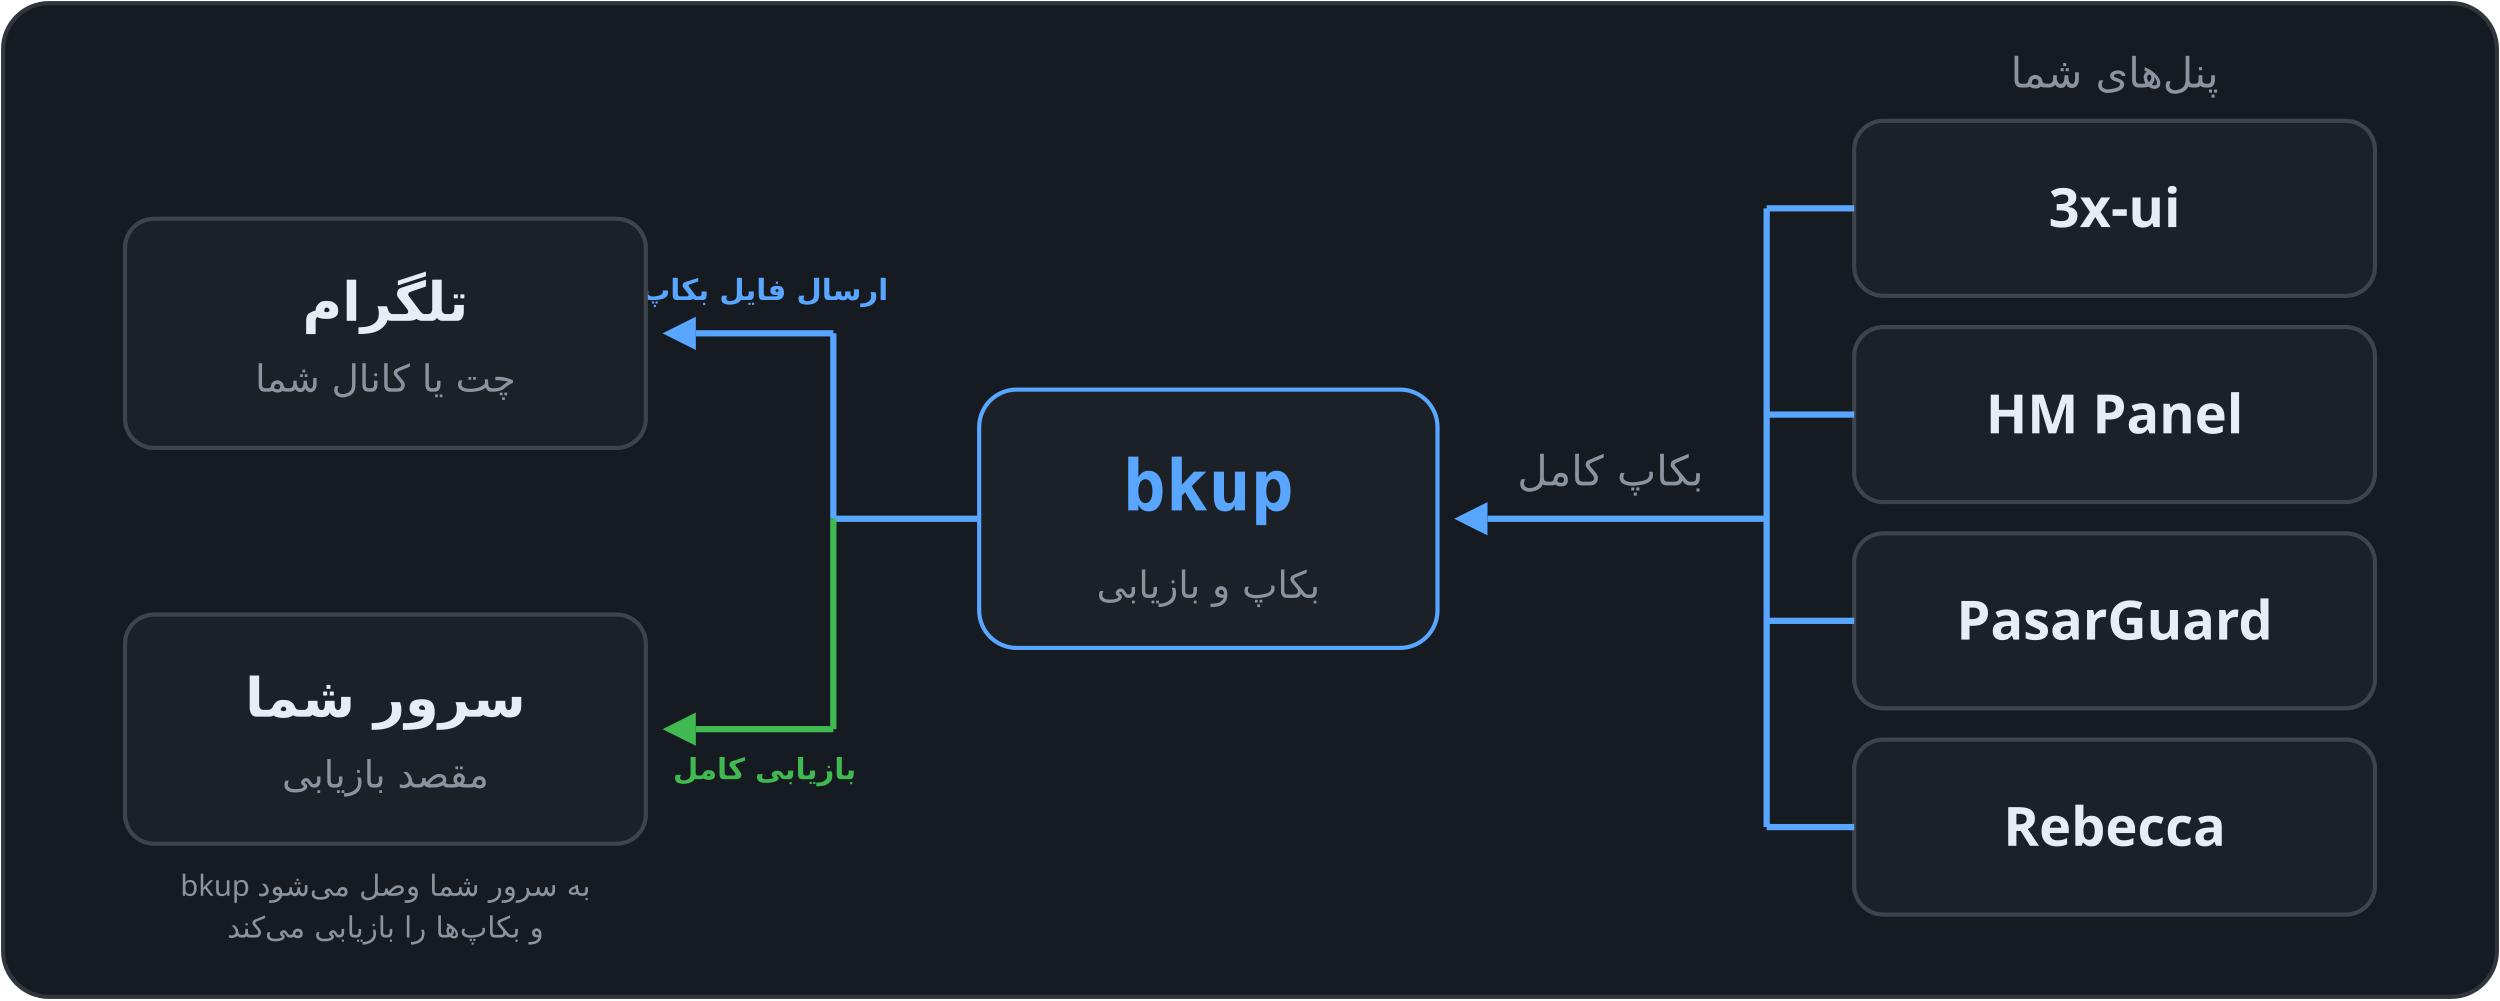
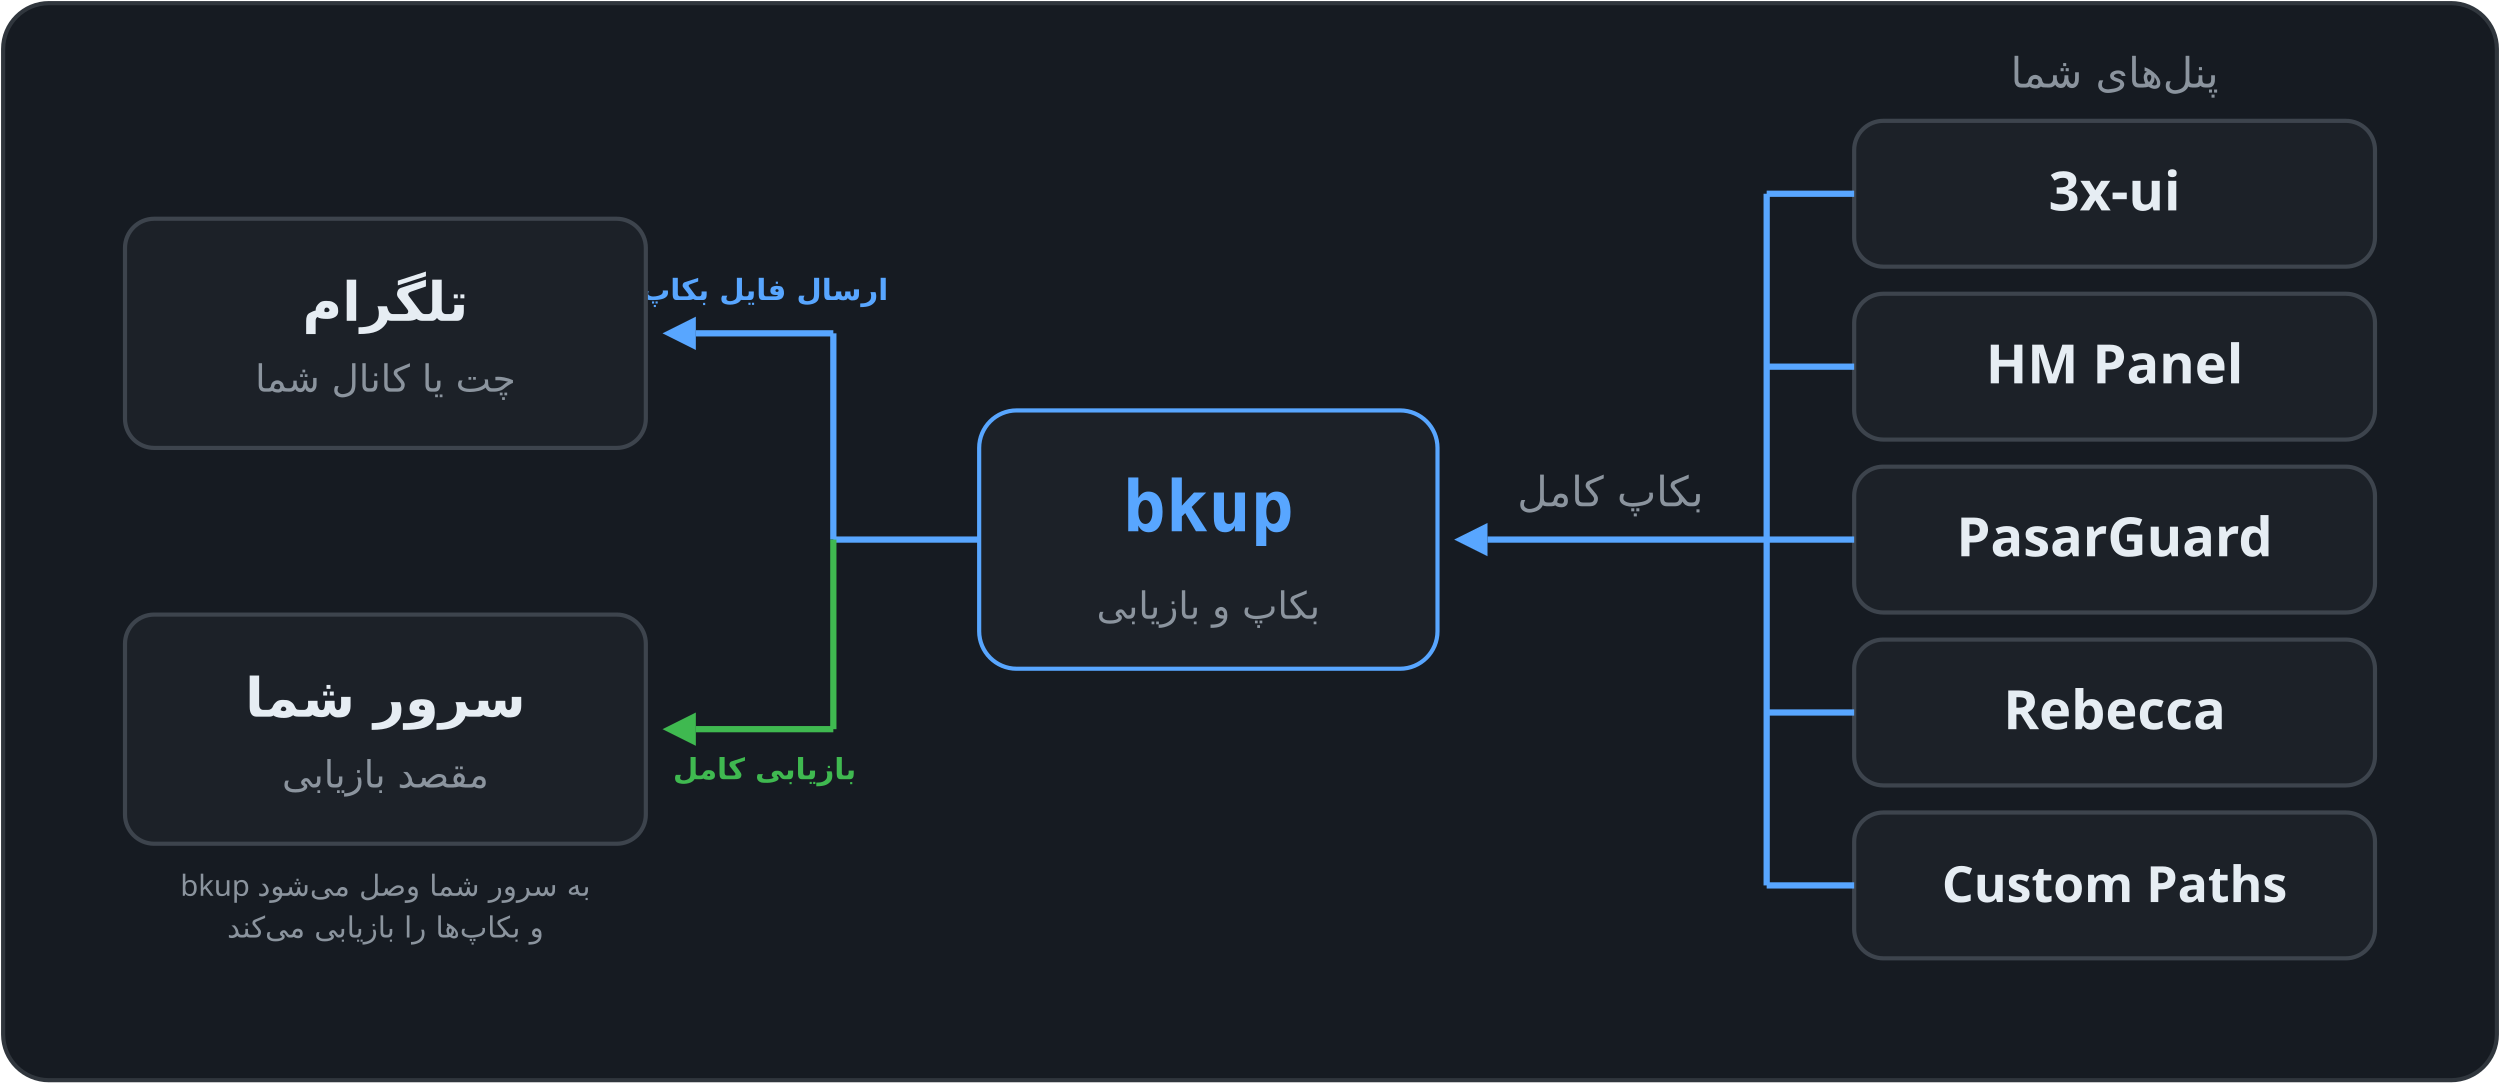
- <svg xmlns="http://www.w3.org/2000/svg" width="1200" height="480" viewBox="0 0 1200 480" role="img" aria-label="پنل‌ها به bkup و سپس تلگرام و سرور">
-   <rect x="1.5" y="1.5" width="1197" height="477" rx="22" fill="#161b22" stroke="#30363d" stroke-width="2" />
-   <rect x="890" y="58" width="250" height="84" rx="14" fill="#1c2128" stroke="#3d444d" stroke-width="2" />
-   <text x="1015" y="109" text-anchor="middle" font-family="Tahoma,Segoe UI,Vazirmatn,sans-serif" font-size="26" font-weight="600" fill="#e6edf3" direction="rtl" unicode-bidi="plaintext">3x-ui</text>
-   <rect x="890" y="157" width="250" height="84" rx="14" fill="#1c2128" stroke="#3d444d" stroke-width="2" />
-   <text x="1015" y="208" text-anchor="middle" font-family="Tahoma,Segoe UI,Vazirmatn,sans-serif" font-size="26" font-weight="600" fill="#e6edf3" direction="rtl" unicode-bidi="plaintext">HM Panel</text>
-   <rect x="890" y="256" width="250" height="84" rx="14" fill="#1c2128" stroke="#3d444d" stroke-width="2" />
-   <text x="1015" y="307" text-anchor="middle" font-family="Tahoma,Segoe UI,Vazirmatn,sans-serif" font-size="26" font-weight="600" fill="#e6edf3" direction="rtl" unicode-bidi="plaintext">PasarGuard</text>
-   <rect x="890" y="355" width="250" height="84" rx="14" fill="#1c2128" stroke="#3d444d" stroke-width="2" />
-   <text x="1015" y="406" text-anchor="middle" font-family="Tahoma,Segoe UI,Vazirmatn,sans-serif" font-size="26" font-weight="600" fill="#e6edf3" direction="rtl" unicode-bidi="plaintext">Rebecca</text>
+ <svg xmlns="http://www.w3.org/2000/svg" width="1200" height="520" viewBox="0 0 1200 520" role="img" aria-label="پنل‌ها به bkup و سپس تلگرام و سرور">
+   <rect x="1.5" y="1.5" width="1197" height="517" rx="22" fill="#161b22" stroke="#30363d" stroke-width="2" />
+   <rect x="890" y="58" width="250" height="70" rx="14" fill="#1c2128" stroke="#3d444d" stroke-width="2" />
+   <text x="1015" y="101" text-anchor="middle" font-family="Tahoma,Segoe UI,Vazirmatn,sans-serif" font-size="26" font-weight="600" fill="#e6edf3" direction="rtl" unicode-bidi="plaintext">3x-ui</text>
+   <rect x="890" y="141" width="250" height="70" rx="14" fill="#1c2128" stroke="#3d444d" stroke-width="2" />
+   <text x="1015" y="184" text-anchor="middle" font-family="Tahoma,Segoe UI,Vazirmatn,sans-serif" font-size="26" font-weight="600" fill="#e6edf3" direction="rtl" unicode-bidi="plaintext">HM Panel</text>
+   <rect x="890" y="224" width="250" height="70" rx="14" fill="#1c2128" stroke="#3d444d" stroke-width="2" />
+   <text x="1015" y="267" text-anchor="middle" font-family="Tahoma,Segoe UI,Vazirmatn,sans-serif" font-size="26" font-weight="600" fill="#e6edf3" direction="rtl" unicode-bidi="plaintext">PasarGuard</text>
+   <rect x="890" y="307" width="250" height="70" rx="14" fill="#1c2128" stroke="#3d444d" stroke-width="2" />
+   <text x="1015" y="350" text-anchor="middle" font-family="Tahoma,Segoe UI,Vazirmatn,sans-serif" font-size="26" font-weight="600" fill="#e6edf3" direction="rtl" unicode-bidi="plaintext">Rebecca</text>
+   <rect x="890" y="390" width="250" height="70" rx="14" fill="#1c2128" stroke="#3d444d" stroke-width="2" />
+   <text x="1015" y="433" text-anchor="middle" font-family="Tahoma,Segoe UI,Vazirmatn,sans-serif" font-size="24" font-weight="600" fill="#e6edf3">Custom Paths</text>
  <text x="1015" y="42" text-anchor="middle" font-family="Tahoma,Segoe UI,Vazirmatn,sans-serif" font-size="20" font-weight="400" fill="#8b949e" direction="rtl" unicode-bidi="plaintext">پنل‌های شما</text>
-   <line x1="890" y1="100" x2="848" y2="100" stroke="#58a6ff" stroke-width="3" />
-   <line x1="890" y1="199" x2="848" y2="199" stroke="#58a6ff" stroke-width="3" />
-   <line x1="890" y1="298" x2="848" y2="298" stroke="#58a6ff" stroke-width="3" />
-   <line x1="890" y1="397" x2="848" y2="397" stroke="#58a6ff" stroke-width="3" />
-   <line x1="848" y1="100" x2="848" y2="397" stroke="#58a6ff" stroke-width="3" />
-   <line x1="848" y1="249" x2="714" y2="249" stroke="#58a6ff" stroke-width="3" />
-   <polygon points="698,249 714,241 714,257" fill="#58a6ff" />
-   <text x="773" y="233" text-anchor="middle" font-family="Tahoma,Segoe UI,Vazirmatn,sans-serif" font-size="20" font-weight="400" fill="#8b949e" direction="rtl" unicode-bidi="plaintext">بکاپ کامل</text>
-   <rect x="470" y="187" width="220" height="124" rx="18" fill="#1c2128" stroke="#58a6ff" stroke-width="2" />
-   <text x="580" y="245" text-anchor="middle" font-family="Menlo,Consolas,monospace" font-size="34" font-weight="700" fill="#58a6ff" direction="rtl" unicode-bidi="plaintext">bkup</text>
-   <text x="580" y="287" text-anchor="middle" font-family="Tahoma,Segoe UI,Vazirmatn,sans-serif" font-size="18" font-weight="400" fill="#8b949e" direction="rtl" unicode-bidi="plaintext">بکاپ و بازیابی</text>
-   <line x1="470" y1="249" x2="400" y2="249" stroke="#58a6ff" stroke-width="3" />
-   <line x1="400" y1="249" x2="400" y2="160" stroke="#58a6ff" stroke-width="3" />
-   <line x1="400" y1="249" x2="400" y2="350" stroke="#3fb950" stroke-width="3" />
+   <line x1="890" y1="93" x2="848" y2="93" stroke="#58a6ff" stroke-width="3" />
+   <line x1="890" y1="176" x2="848" y2="176" stroke="#58a6ff" stroke-width="3" />
+   <line x1="890" y1="259" x2="848" y2="259" stroke="#58a6ff" stroke-width="3" />
+   <line x1="890" y1="342" x2="848" y2="342" stroke="#58a6ff" stroke-width="3" />
+   <line x1="890" y1="425" x2="848" y2="425" stroke="#58a6ff" stroke-width="3" />
+   <line x1="848" y1="93" x2="848" y2="425" stroke="#58a6ff" stroke-width="3" />
+   <line x1="848" y1="259" x2="714" y2="259" stroke="#58a6ff" stroke-width="3" />
+   <polygon points="698,259 714,251 714,267" fill="#58a6ff" />
+   <text x="773" y="243" text-anchor="middle" font-family="Tahoma,Segoe UI,Vazirmatn,sans-serif" font-size="20" font-weight="400" fill="#8b949e" direction="rtl" unicode-bidi="plaintext">بکاپ کامل</text>
+   <rect x="470" y="197" width="220" height="124" rx="18" fill="#1c2128" stroke="#58a6ff" stroke-width="2" />
+   <text x="580" y="255" text-anchor="middle" font-family="Menlo,Consolas,monospace" font-size="34" font-weight="700" fill="#58a6ff">bkup</text>
+   <text x="580" y="297" text-anchor="middle" font-family="Tahoma,Segoe UI,Vazirmatn,sans-serif" font-size="18" font-weight="400" fill="#8b949e" direction="rtl" unicode-bidi="plaintext">بکاپ و بازیابی</text>
+   <line x1="470" y1="259" x2="400" y2="259" stroke="#58a6ff" stroke-width="3" />
+   <line x1="400" y1="259" x2="400" y2="160" stroke="#58a6ff" stroke-width="3" />
+   <line x1="400" y1="259" x2="400" y2="350" stroke="#3fb950" stroke-width="3" />
  <line x1="400" y1="160" x2="334" y2="160" stroke="#58a6ff" stroke-width="3" />
  <polygon points="318,160 334,152 334,168" fill="#58a6ff" />
  <line x1="400" y1="350" x2="334" y2="350" stroke="#3fb950" stroke-width="3" />
  <polygon points="318,350 334,342 334,358" fill="#3fb950" />
  <text x="367" y="144" text-anchor="middle" font-family="Tahoma,Segoe UI,Vazirmatn,sans-serif" font-size="14" font-weight="700" fill="#58a6ff" direction="rtl" unicode-bidi="plaintext">ارسال فایل بکاپ</text>
  <text x="367" y="374" text-anchor="middle" font-family="Tahoma,Segoe UI,Vazirmatn,sans-serif" font-size="14" font-weight="700" fill="#3fb950" direction="rtl" unicode-bidi="plaintext">بازیابی کامل</text>
  <rect x="60" y="105" width="250" height="110" rx="14" fill="#1c2128" stroke="#3d444d" stroke-width="2" />
  <text x="185" y="154" text-anchor="middle" font-family="Tahoma,Segoe UI,Vazirmatn,sans-serif" font-size="26" font-weight="600" fill="#e6edf3" direction="rtl" unicode-bidi="plaintext">تلگرام</text>
  <text x="185" y="188" text-anchor="middle" font-family="Tahoma,Segoe UI,Vazirmatn,sans-serif" font-size="18" font-weight="400" fill="#8b949e" direction="rtl" unicode-bidi="plaintext">چت یا کانال شما</text>
  <rect x="60" y="295" width="250" height="110" rx="14" fill="#1c2128" stroke="#3d444d" stroke-width="2" />
  <text x="185" y="344" text-anchor="middle" font-family="Tahoma,Segoe UI,Vazirmatn,sans-serif" font-size="26" font-weight="600" fill="#e6edf3" direction="rtl" unicode-bidi="plaintext">سرور شما</text>
  <text x="185" y="378" text-anchor="middle" font-family="Tahoma,Segoe UI,Vazirmatn,sans-serif" font-size="18" font-weight="400" fill="#8b949e" direction="rtl" unicode-bidi="plaintext">مقصد بازیابی</text>
  <text x="185" y="430" text-anchor="middle" font-family="Tahoma,Segoe UI,Vazirmatn,sans-serif" font-size="14" font-weight="400" fill="#8b949e" direction="rtl" unicode-bidi="plaintext">bkup به سرور شما وصل می‌شود</text>
  <text x="185" y="450" text-anchor="middle" font-family="Tahoma,Segoe UI,Vazirmatn,sans-serif" font-size="14" font-weight="400" fill="#8b949e" direction="rtl" unicode-bidi="plaintext">و بکاپ‌ها را بازیابی می‌کند</text>
</svg>
